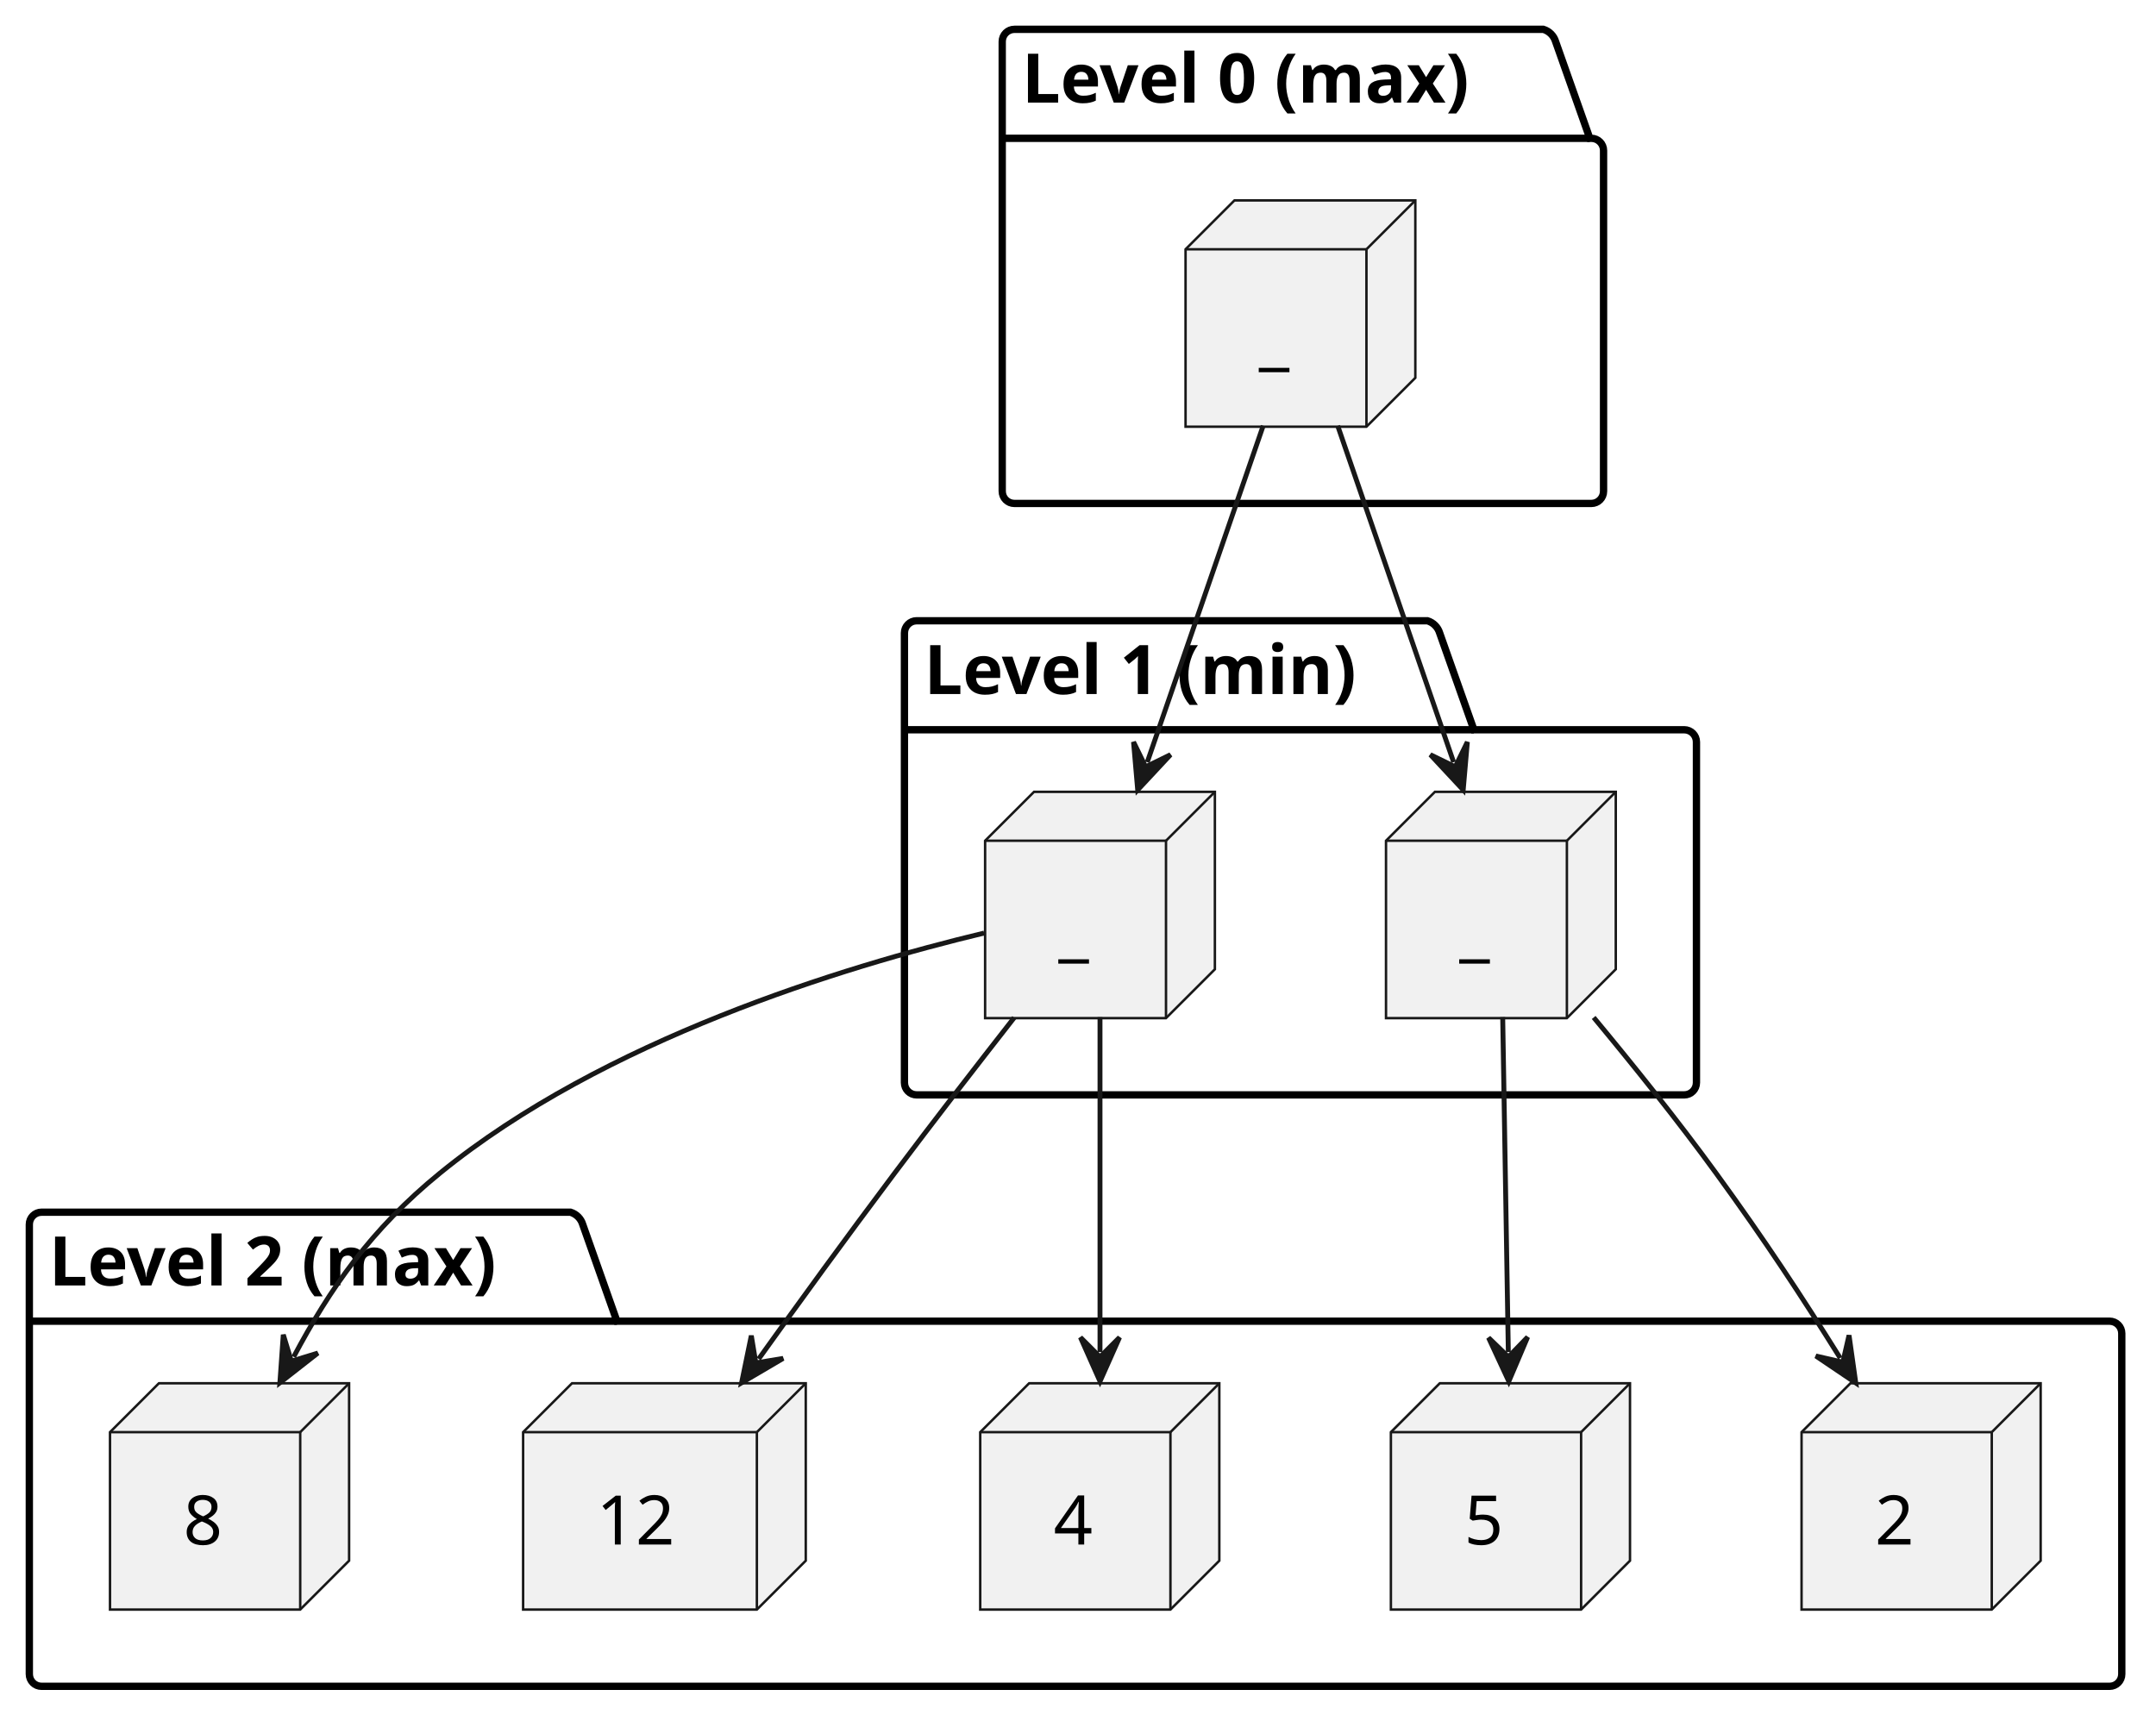
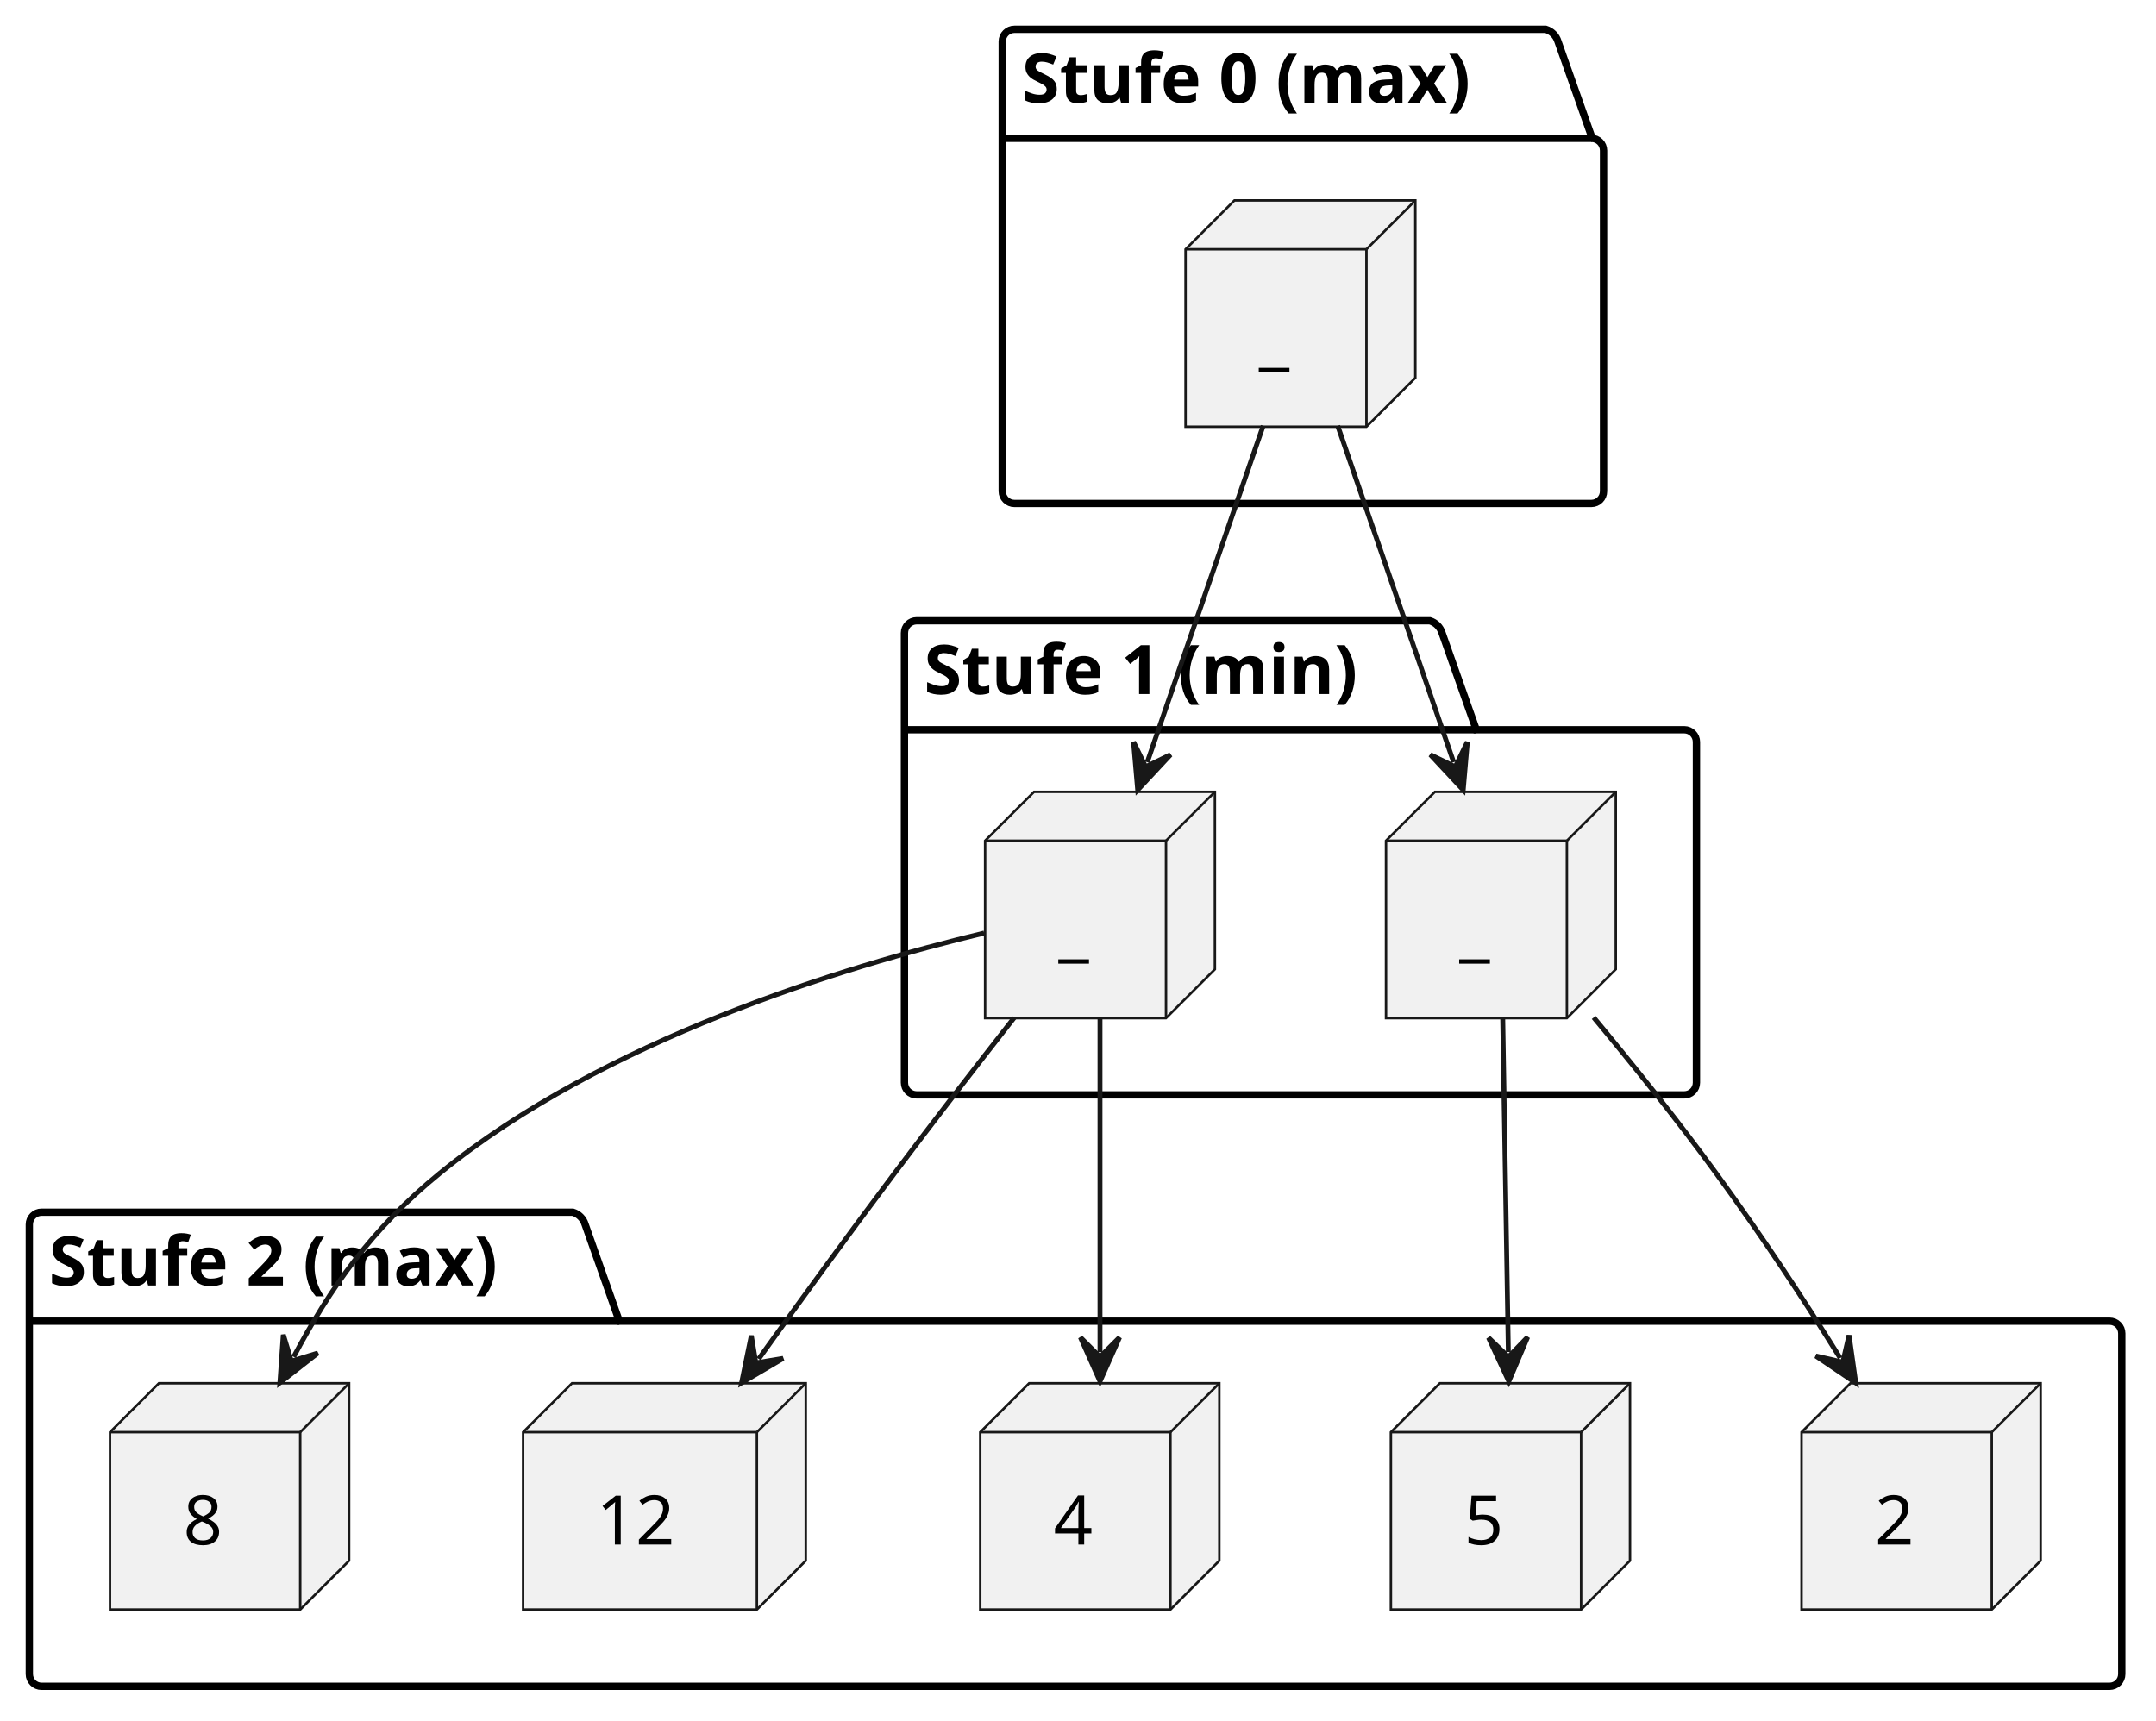
<svg xmlns="http://www.w3.org/2000/svg" contentStyleType="text/css" data-diagram-type="DESCRIPTION" height="352px" preserveAspectRatio="none" style="width:441px;height:352px;background:#FFFFFF;" version="1.1" viewBox="0 0 441 352" width="441px" zoomAndPan="magnify">
  <defs />
  <g>
-     <g class="cluster" data-entity="Level 0 .max." data-source-line="4" data-uid="ent0002" id="cluster_Level 0 .max.">
-       <path d="M207.5,6 L315.688,6 A3.75,3.75 0 0 1 318.188,8.5 L325.188,28.297 L325.5,28.297 A2.5,2.5 0 0 1 328,30.797 L328,100.5 A2.5,2.5 0 0 1 325.5,103 L207.5,103 A2.5,2.5 0 0 1 205,100.5 L205,8.5 A2.5,2.5 0 0 1 207.5,6" fill="none" style="stroke:#000000;stroke-width:1.5;" />
-       <line style="stroke:#000000;stroke-width:1.5;" x1="205" x2="325.188" y1="28.297" y2="28.297" />
-       <text fill="#000000" font-family="sans-serif" font-size="14" font-weight="bold" lengthAdjust="spacing" textLength="107.188" x="209" y="20.995">Level 0 (max)</text>
+     <g class="cluster" data-entity="Stufe 0 .max." data-source-line="4" data-uid="ent0002" id="cluster_Stufe 0 .max.">
+       <path d="M207.5,6 L316.18,6 A3.75,3.75 0 0 1 318.68,8.5 L325.68,28.297 L325.5,28.297 A2.5,2.5 0 0 1 328,30.797 L328,100.5 A2.5,2.5 0 0 1 325.5,103 L207.5,103 A2.5,2.5 0 0 1 205,100.5 L205,8.5 A2.5,2.5 0 0 1 207.5,6" fill="none" style="stroke:#000000;stroke-width:1.5;" />
+       <line style="stroke:#000000;stroke-width:1.5;" x1="205" x2="325.68" y1="28.297" y2="28.297" />
+       <text fill="#000000" font-family="sans-serif" font-size="14" font-weight="bold" lengthAdjust="spacing" textLength="107.68" x="209" y="20.995">Stufe 0 (max)</text>
    </g>
-     <g class="cluster" data-entity="Level 1 .min." data-source-line="8" data-uid="ent0004" id="cluster_Level 1 .min.">
-       <path d="M187.5,127 L291.976,127 A3.75,3.75 0 0 1 294.476,129.5 L301.476,149.297 L344.5,149.297 A2.5,2.5 0 0 1 347,151.797 L347,221.5 A2.5,2.5 0 0 1 344.5,224 L187.5,224 A2.5,2.5 0 0 1 185,221.5 L185,129.5 A2.5,2.5 0 0 1 187.5,127" fill="none" style="stroke:#000000;stroke-width:1.5;" />
-       <line style="stroke:#000000;stroke-width:1.5;" x1="185" x2="301.476" y1="149.297" y2="149.297" />
-       <text fill="#000000" font-family="sans-serif" font-size="14" font-weight="bold" lengthAdjust="spacing" textLength="103.476" x="189" y="141.995">Level 1 (min)</text>
+     <g class="cluster" data-entity="Stufe 1 .min." data-source-line="8" data-uid="ent0004" id="cluster_Stufe 1 .min.">
+       <path d="M187.5,127 L292.468,127 A3.75,3.75 0 0 1 294.968,129.5 L301.968,149.297 L344.5,149.297 A2.5,2.5 0 0 1 347,151.797 L347,221.5 A2.5,2.5 0 0 1 344.5,224 L187.5,224 A2.5,2.5 0 0 1 185,221.5 L185,129.5 A2.5,2.5 0 0 1 187.5,127" fill="none" style="stroke:#000000;stroke-width:1.5;" />
+       <line style="stroke:#000000;stroke-width:1.5;" x1="185" x2="301.968" y1="149.297" y2="149.297" />
+       <text fill="#000000" font-family="sans-serif" font-size="14" font-weight="bold" lengthAdjust="spacing" textLength="103.968" x="189" y="141.995">Stufe 1 (min)</text>
    </g>
-     <g class="cluster" data-entity="Level 2 .max." data-source-line="13" data-uid="ent0007" id="cluster_Level 2 .max.">
-       <path d="M8.5,248 L116.688,248 A3.75,3.75 0 0 1 119.188,250.5 L126.188,270.297 L431.5,270.297 A2.5,2.5 0 0 1 434,272.797 L434,342.5 A2.5,2.5 0 0 1 431.5,345 L8.5,345 A2.5,2.5 0 0 1 6,342.5 L6,250.5 A2.5,2.5 0 0 1 8.5,248" fill="none" style="stroke:#000000;stroke-width:1.5;" />
-       <line style="stroke:#000000;stroke-width:1.5;" x1="6" x2="126.188" y1="270.297" y2="270.297" />
-       <text fill="#000000" font-family="sans-serif" font-size="14" font-weight="bold" lengthAdjust="spacing" textLength="107.188" x="10" y="262.995">Level 2 (max)</text>
+     <g class="cluster" data-entity="Stufe 2 .max." data-source-line="13" data-uid="ent0007" id="cluster_Stufe 2 .max.">
+       <path d="M8.5,248 L117.18,248 A3.75,3.75 0 0 1 119.68,250.5 L126.68,270.297 L431.5,270.297 A2.5,2.5 0 0 1 434,272.797 L434,342.5 A2.5,2.5 0 0 1 431.5,345 L8.5,345 A2.5,2.5 0 0 1 6,342.5 L6,250.5 A2.5,2.5 0 0 1 8.5,248" fill="none" style="stroke:#000000;stroke-width:1.5;" />
+       <line style="stroke:#000000;stroke-width:1.5;" x1="6" x2="126.68" y1="270.297" y2="270.297" />
+       <text fill="#000000" font-family="sans-serif" font-size="14" font-weight="bold" lengthAdjust="spacing" textLength="107.68" x="10" y="262.995">Stufe 2 (max)</text>
    </g>
    <g class="entity" data-entity="L0" data-source-line="5" data-uid="ent0003" id="entity_L0">
      <polygon fill="#F1F1F1" points="242.5,51,252.5,41,289.5,41,289.5,77.297,279.5,87.297,242.5,87.297,242.5,51" style="stroke:#181818;stroke-width:0.5;" />
      <line style="stroke:#181818;stroke-width:0.5;" x1="279.5" x2="289.5" y1="51" y2="41" />
      <line style="stroke:#181818;stroke-width:0.5;" x1="242.5" x2="279.5" y1="51" y2="51" />
      <line style="stroke:#181818;stroke-width:0.5;" x1="279.5" x2="279.5" y1="51" y2="87.297" />
      <text fill="#000000" font-family="sans-serif" font-size="14" lengthAdjust="spacing" textLength="7" x="257.5" y="73.995">_</text>
    </g>
    <g class="entity" data-entity="L1L" data-source-line="9" data-uid="ent0005" id="entity_L1L">
      <polygon fill="#F1F1F1" points="283.5,172,293.5,162,330.5,162,330.5,198.297,320.5,208.297,283.5,208.297,283.5,172" style="stroke:#181818;stroke-width:0.5;" />
      <line style="stroke:#181818;stroke-width:0.5;" x1="320.5" x2="330.5" y1="172" y2="162" />
      <line style="stroke:#181818;stroke-width:0.5;" x1="283.5" x2="320.5" y1="172" y2="172" />
      <line style="stroke:#181818;stroke-width:0.5;" x1="320.5" x2="320.5" y1="172" y2="208.297" />
      <text fill="#000000" font-family="sans-serif" font-size="14" lengthAdjust="spacing" textLength="7" x="298.5" y="194.995">_</text>
    </g>
    <g class="entity" data-entity="L1R" data-source-line="10" data-uid="ent0006" id="entity_L1R">
      <polygon fill="#F1F1F1" points="201.5,172,211.5,162,248.5,162,248.5,198.297,238.5,208.297,201.5,208.297,201.5,172" style="stroke:#181818;stroke-width:0.5;" />
      <line style="stroke:#181818;stroke-width:0.5;" x1="238.5" x2="248.5" y1="172" y2="162" />
      <line style="stroke:#181818;stroke-width:0.5;" x1="201.5" x2="238.5" y1="172" y2="172" />
      <line style="stroke:#181818;stroke-width:0.5;" x1="238.5" x2="238.5" y1="172" y2="208.297" />
      <text fill="#000000" font-family="sans-serif" font-size="14" lengthAdjust="spacing" textLength="7" x="216.5" y="194.995">_</text>
    </g>
    <g class="entity" data-entity="L2LL" data-source-line="14" data-uid="ent0008" id="entity_L2LL">
      <polygon fill="#F1F1F1" points="368.5,293,378.5,283,417.407,283,417.407,319.297,407.407,329.297,368.5,329.297,368.5,293" style="stroke:#181818;stroke-width:0.5;" />
      <line style="stroke:#181818;stroke-width:0.5;" x1="407.407" x2="417.407" y1="293" y2="283" />
      <line style="stroke:#181818;stroke-width:0.5;" x1="368.5" x2="407.407" y1="293" y2="293" />
      <line style="stroke:#181818;stroke-width:0.5;" x1="407.407" x2="407.407" y1="293" y2="329.297" />
      <text fill="#000000" font-family="sans-serif" font-size="14" lengthAdjust="spacing" textLength="8.907" x="383.5" y="315.995">2</text>
    </g>
    <g class="entity" data-entity="L2LR" data-source-line="15" data-uid="ent0009" id="entity_L2LR">
      <polygon fill="#F1F1F1" points="284.5,293,294.5,283,333.407,283,333.407,319.297,323.407,329.297,284.5,329.297,284.5,293" style="stroke:#181818;stroke-width:0.5;" />
      <line style="stroke:#181818;stroke-width:0.5;" x1="323.407" x2="333.407" y1="293" y2="283" />
      <line style="stroke:#181818;stroke-width:0.5;" x1="284.5" x2="323.407" y1="293" y2="293" />
      <line style="stroke:#181818;stroke-width:0.5;" x1="323.407" x2="323.407" y1="293" y2="329.297" />
      <text fill="#000000" font-family="sans-serif" font-size="14" lengthAdjust="spacing" textLength="8.907" x="299.5" y="315.995">5</text>
    </g>
    <g class="entity" data-entity="L2RL" data-source-line="16" data-uid="ent0010" id="entity_L2RL">
      <polygon fill="#F1F1F1" points="200.5,293,210.5,283,249.407,283,249.407,319.297,239.407,329.297,200.5,329.297,200.5,293" style="stroke:#181818;stroke-width:0.5;" />
      <line style="stroke:#181818;stroke-width:0.5;" x1="239.407" x2="249.407" y1="293" y2="283" />
      <line style="stroke:#181818;stroke-width:0.5;" x1="200.5" x2="239.407" y1="293" y2="293" />
      <line style="stroke:#181818;stroke-width:0.5;" x1="239.407" x2="239.407" y1="293" y2="329.297" />
      <text fill="#000000" font-family="sans-serif" font-size="14" lengthAdjust="spacing" textLength="8.907" x="215.5" y="315.995">4</text>
    </g>
    <g class="entity" data-entity="L2RM" data-source-line="17" data-uid="ent0011" id="entity_L2RM">
      <polygon fill="#F1F1F1" points="107,293,117,283,164.815,283,164.815,319.297,154.815,329.297,107,329.297,107,293" style="stroke:#181818;stroke-width:0.5;" />
      <line style="stroke:#181818;stroke-width:0.5;" x1="154.815" x2="164.815" y1="293" y2="283" />
      <line style="stroke:#181818;stroke-width:0.5;" x1="107" x2="154.815" y1="293" y2="293" />
      <line style="stroke:#181818;stroke-width:0.5;" x1="154.815" x2="154.815" y1="293" y2="329.297" />
      <text fill="#000000" font-family="sans-serif" font-size="14" lengthAdjust="spacing" textLength="17.814" x="122" y="315.995">12</text>
    </g>
    <g class="entity" data-entity="L2RR" data-source-line="18" data-uid="ent0012" id="entity_L2RR">
      <polygon fill="#F1F1F1" points="22.5,293,32.5,283,71.407,283,71.407,319.297,61.407,329.297,22.5,329.297,22.5,293" style="stroke:#181818;stroke-width:0.5;" />
      <line style="stroke:#181818;stroke-width:0.5;" x1="61.407" x2="71.407" y1="293" y2="283" />
      <line style="stroke:#181818;stroke-width:0.5;" x1="22.5" x2="61.407" y1="293" y2="293" />
      <line style="stroke:#181818;stroke-width:0.5;" x1="61.407" x2="61.407" y1="293" y2="329.297" />
      <text fill="#000000" font-family="sans-serif" font-size="14" lengthAdjust="spacing" textLength="8.907" x="37.5" y="315.995">8</text>
    </g>
    <g class="link" data-entity-1="L0" data-entity-2="L1L" data-source-line="22" data-uid="lnk13" id="link_L0_L1L">
      <path d="M273.62,87.1 C280.93,108.34 289.985,134.607 297.335,155.937" fill="none" id="L0-to-L1L" style="stroke:#181818;stroke-width:1;" />
      <polygon fill="#181818" points="299.29,161.61,300.14,151.798,297.661,156.883,292.576,154.404,299.29,161.61" style="stroke:#181818;stroke-width:1;" />
    </g>
    <g class="link" data-entity-1="L0" data-entity-2="L1R" data-source-line="23" data-uid="lnk14" id="link_L0_L1R">
      <path d="M258.38,87.1 C251.07,108.34 242.015,134.607 234.665,155.937" fill="none" id="L0-to-L1R" style="stroke:#181818;stroke-width:1;" />
      <polygon fill="#181818" points="232.71,161.61,239.424,154.404,234.339,156.883,231.86,151.798,232.71,161.61" style="stroke:#181818;stroke-width:1;" />
    </g>
    <g class="link" data-entity-1="L1L" data-entity-2="L2LL" data-source-line="24" data-uid="lnk15" id="link_L1L_L2LL">
      <path d="M325.98,208.16 C333.95,217.76 343.18,229.24 351,240 C361.11,253.91 368.43,265.072 376.41,277.842" fill="none" id="L1L-to-L2LL" style="stroke:#181818;stroke-width:1;" />
      <polygon fill="#181818" points="379.59,282.93,378.213,273.178,376.94,278.69,371.428,277.417,379.59,282.93" style="stroke:#181818;stroke-width:1;" />
    </g>
    <g class="link" data-entity-1="L1L" data-entity-2="L2LR" data-source-line="25" data-uid="lnk16" id="link_L1L_L2LR">
      <path d="M307.37,208.1 C307.73,229.34 308.172,255.281 308.522,276.611" fill="none" id="L1L-to-L2LR" style="stroke:#181818;stroke-width:1;" />
      <polygon fill="#181818" points="308.62,282.61,312.472,273.546,308.538,277.611,304.473,273.677,308.62,282.61" style="stroke:#181818;stroke-width:1;" />
    </g>
    <g class="link" data-entity-1="L1R" data-entity-2="L2RL" data-source-line="26" data-uid="lnk17" id="link_L1R_L2RL">
      <path d="M225,208.1 C225,229.34 225,255.28 225,276.61" fill="none" id="L1R-to-L2RL" style="stroke:#181818;stroke-width:1;" />
      <polygon fill="#181818" points="225,282.61,229,273.61,225,277.61,221,273.61,225,282.61" style="stroke:#181818;stroke-width:1;" />
    </g>
    <g class="link" data-entity-1="L1R" data-entity-2="L2RM" data-source-line="27" data-uid="lnk18" id="link_L1R_L2RM">
      <path d="M207.45,208.2 C199.86,217.9 190.91,229.45 183,240 C172.39,254.15 164.233,265.382 155.183,278.022" fill="none" id="L1R-to-L2RM" style="stroke:#181818;stroke-width:1;" />
      <polygon fill="#181818" points="151.69,282.9,160.182,277.911,154.601,278.835,153.677,273.254,151.69,282.9" style="stroke:#181818;stroke-width:1;" />
    </g>
    <g class="link" data-entity-1="L1R" data-entity-2="L2RR" data-source-line="28" data-uid="lnk19" id="link_L1R_L2RR">
      <path d="M201.3,190.89 C172.46,197.81 123.47,212.74 90,240 C75.84,251.53 67.468,263.683 60.068,277.593" fill="none" id="L1R-to-L2RR" style="stroke:#181818;stroke-width:1;" />
      <polygon fill="#181818" points="57.25,282.89,65.008,276.823,59.598,278.476,57.946,273.066,57.25,282.89" style="stroke:#181818;stroke-width:1;" />
    </g>
  </g>
</svg>
